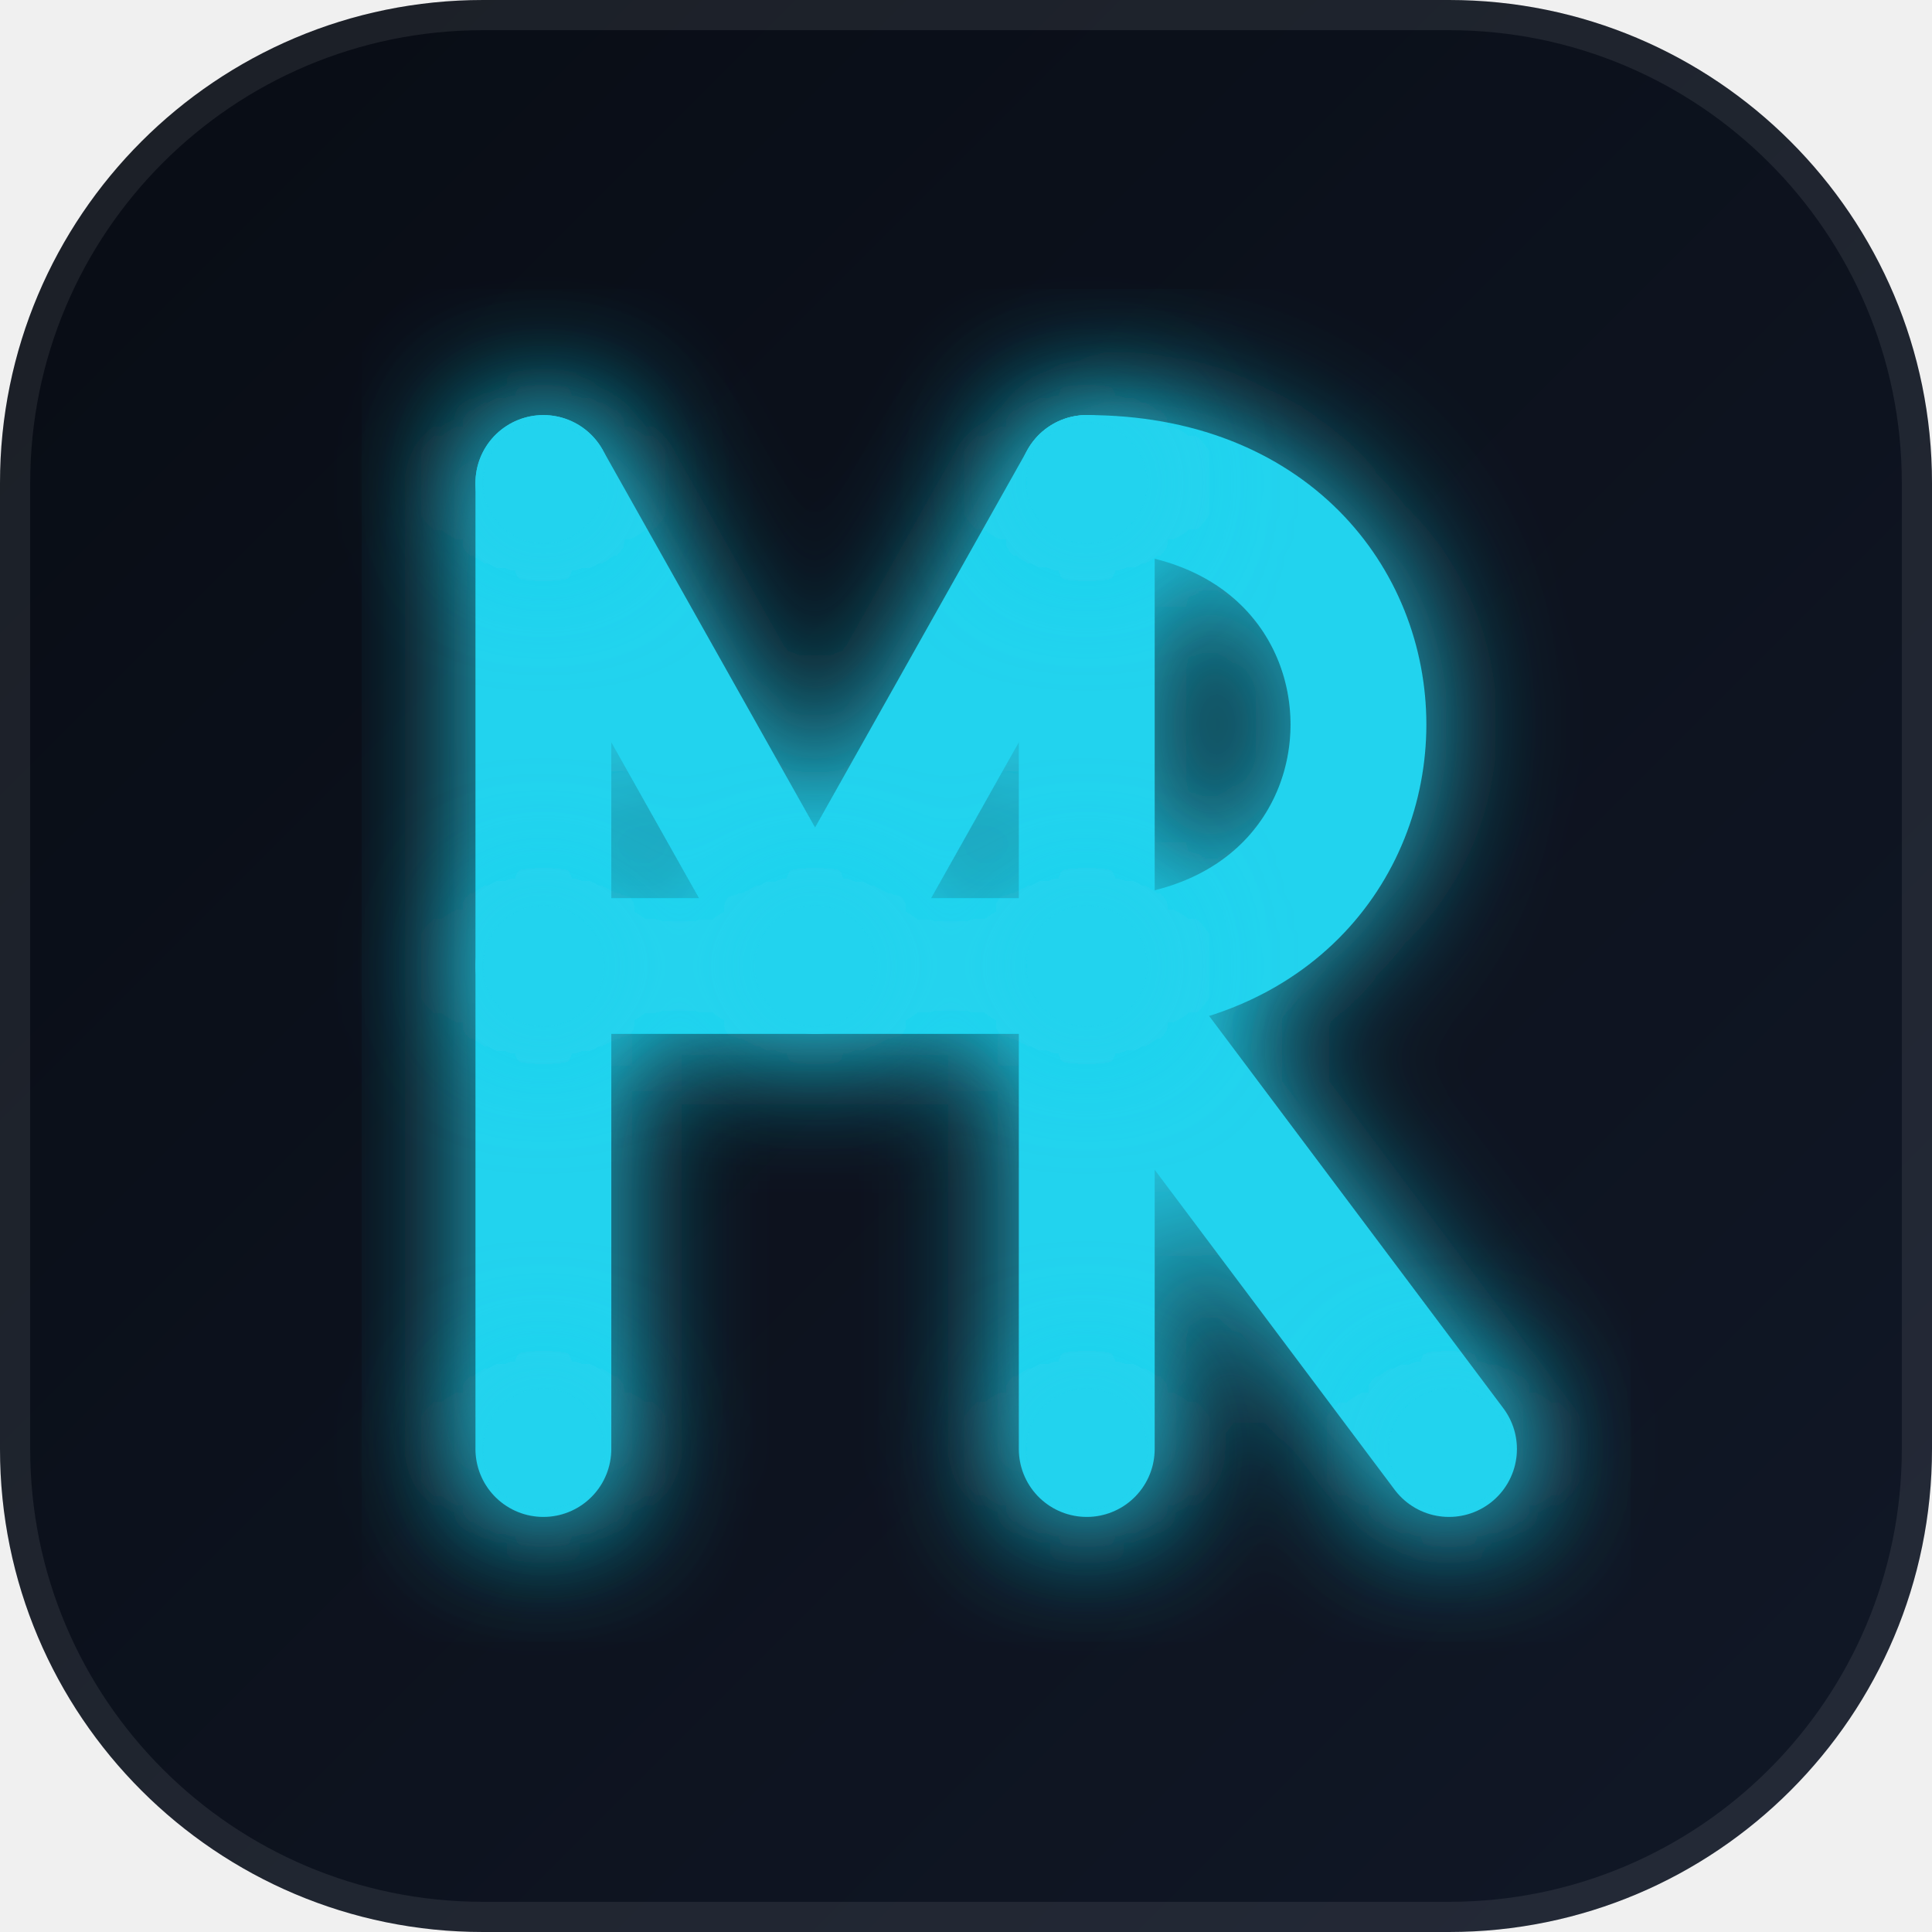
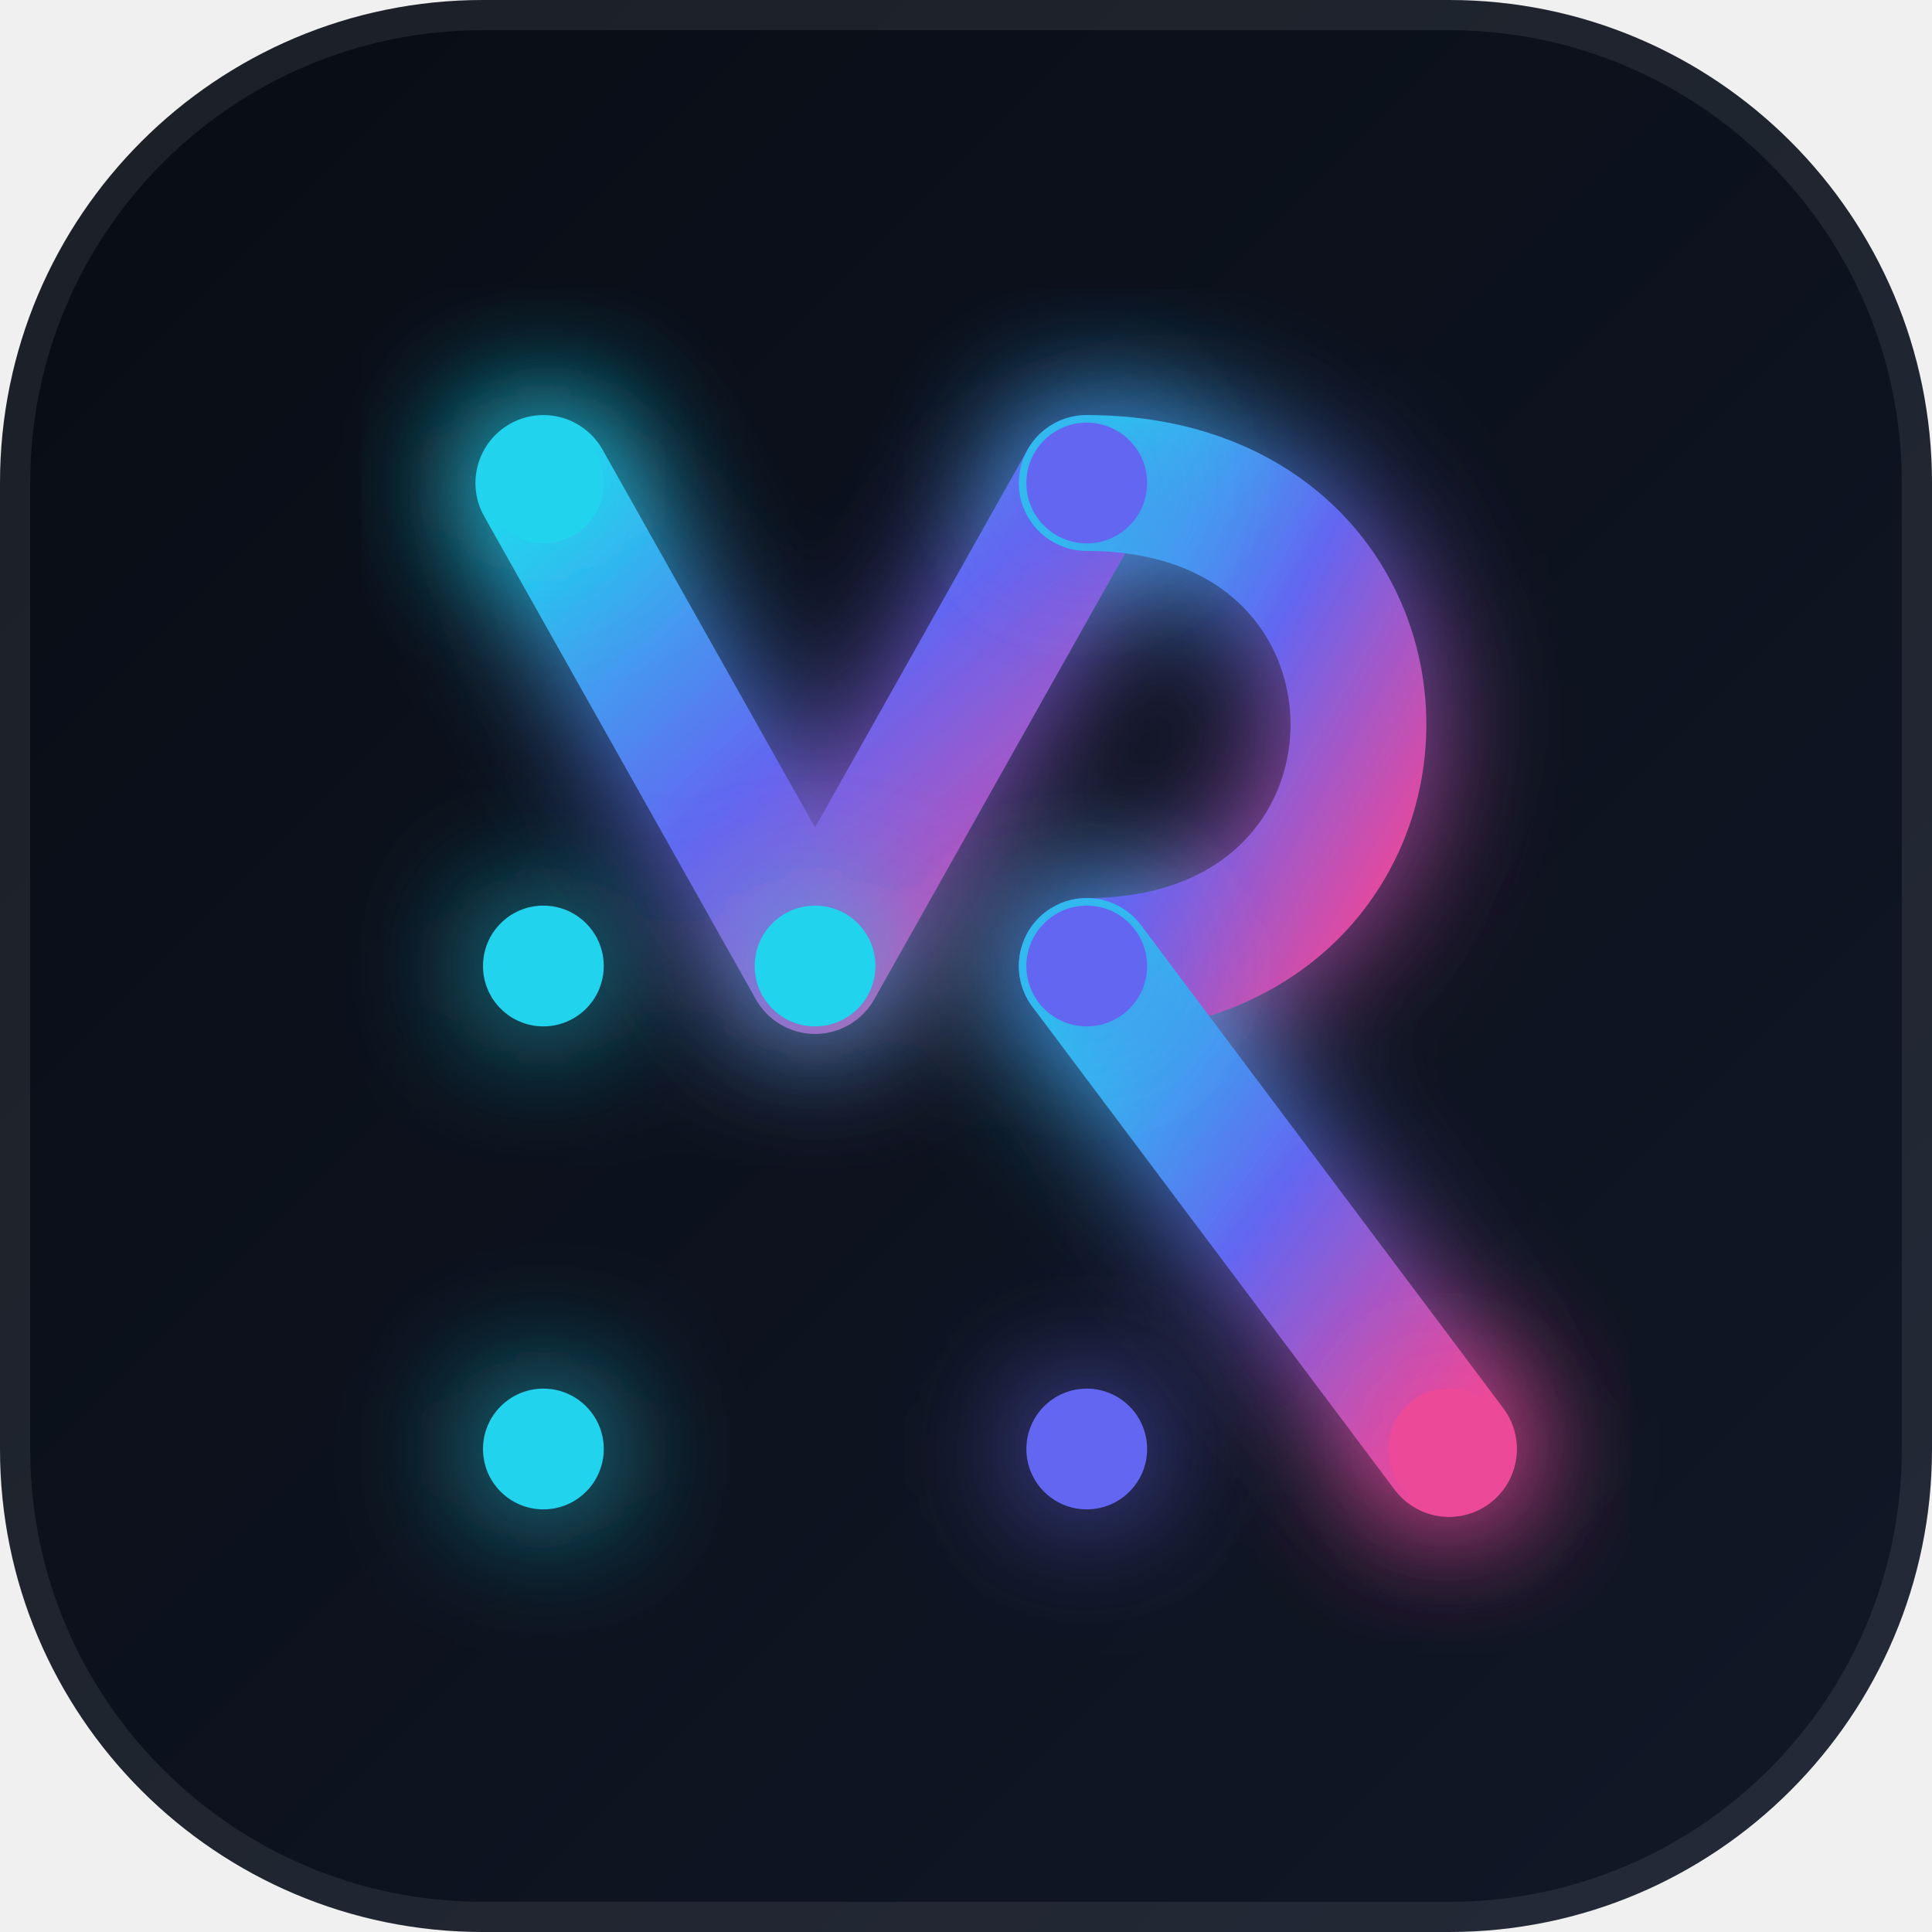
<svg xmlns="http://www.w3.org/2000/svg" viewBox="0 0 64 64">
  <defs>
    <linearGradient id="bgGrad" x1="0" x2="1" y1="0" y2="1">
      <stop offset="0%" stop-color="#080c14" />
      <stop offset="100%" stop-color="#111827" />
+     </linearGradient>
+     <linearGradient id="accentGrad" x1="0" x2="1" y1="0" y2="1">
+       <stop offset="0%" stop-color="#22d3ee" />
+       <stop offset="50%" stop-color="#6366f1" />
+       <stop offset="100%" stop-color="#ec4899" />
    </linearGradient>
    <filter id="glow" x="-20%" y="-20%" width="140%" height="140%">
      <feGaussianBlur stdDeviation="2.2" result="blur" />
      <feMerge>
        <feMergeNode in="blur" />
        <feMergeNode in="SourceGraphic" />
      </feMerge>
    </filter>
  </defs>
  <rect width="64" height="64" rx="16" fill="url(#bgGrad)" />
  <rect x="0.5" y="0.5" width="63" height="63" rx="15.5" fill="none" stroke="#ffffff" stroke-opacity="0.08" stroke-width="1" />
-   <g fill="none" stroke="#22d3ee" stroke-width="4.5" stroke-linecap="round" stroke-linejoin="round" filter="url(#glow)">
+   <g fill="none" stroke="url(#accentGrad)" stroke-width="4.5" stroke-linecap="round" stroke-linejoin="round" filter="url(#glow)">
    <path d="M 18,16 L 18,48" />
    <path d="M 36,16 L 36,48" />
    <path d="M 18,16 L 27,32 L 36,16" />
    <path d="M 18,32 L 36,32" />
    <path d="M 36,16 C 48,16 48,32 36,32" />
    <path d="M 36,32 L 48,48" />
  </g>
-   <g fill="#22d3ee" filter="url(#glow)">
-     <circle cx="18" cy="16" r="2" />
-     <circle cx="36" cy="16" r="2" />
-     <circle cx="27" cy="32" r="2" />
-     <circle cx="18" cy="32" r="2" />
-     <circle cx="36" cy="32" r="2" />
-     <circle cx="18" cy="48" r="2" />
-     <circle cx="36" cy="48" r="2" />
-     <circle cx="48" cy="48" r="2" />
+   <g filter="url(#glow)">
+     <circle cx="18" cy="16" r="2" fill="#22d3ee" />
+     <circle cx="36" cy="16" r="2" fill="#6366f1" />
+     <circle cx="27" cy="32" r="2" fill="#22d3ee" />
+     <circle cx="18" cy="32" r="2" fill="#22d3ee" />
+     <circle cx="36" cy="32" r="2" fill="#6366f1" />
+     <circle cx="18" cy="48" r="2" fill="#22d3ee" />
+     <circle cx="36" cy="48" r="2" fill="#6366f1" />
+     <circle cx="48" cy="48" r="2" fill="#ec4899" />
  </g>
</svg>
